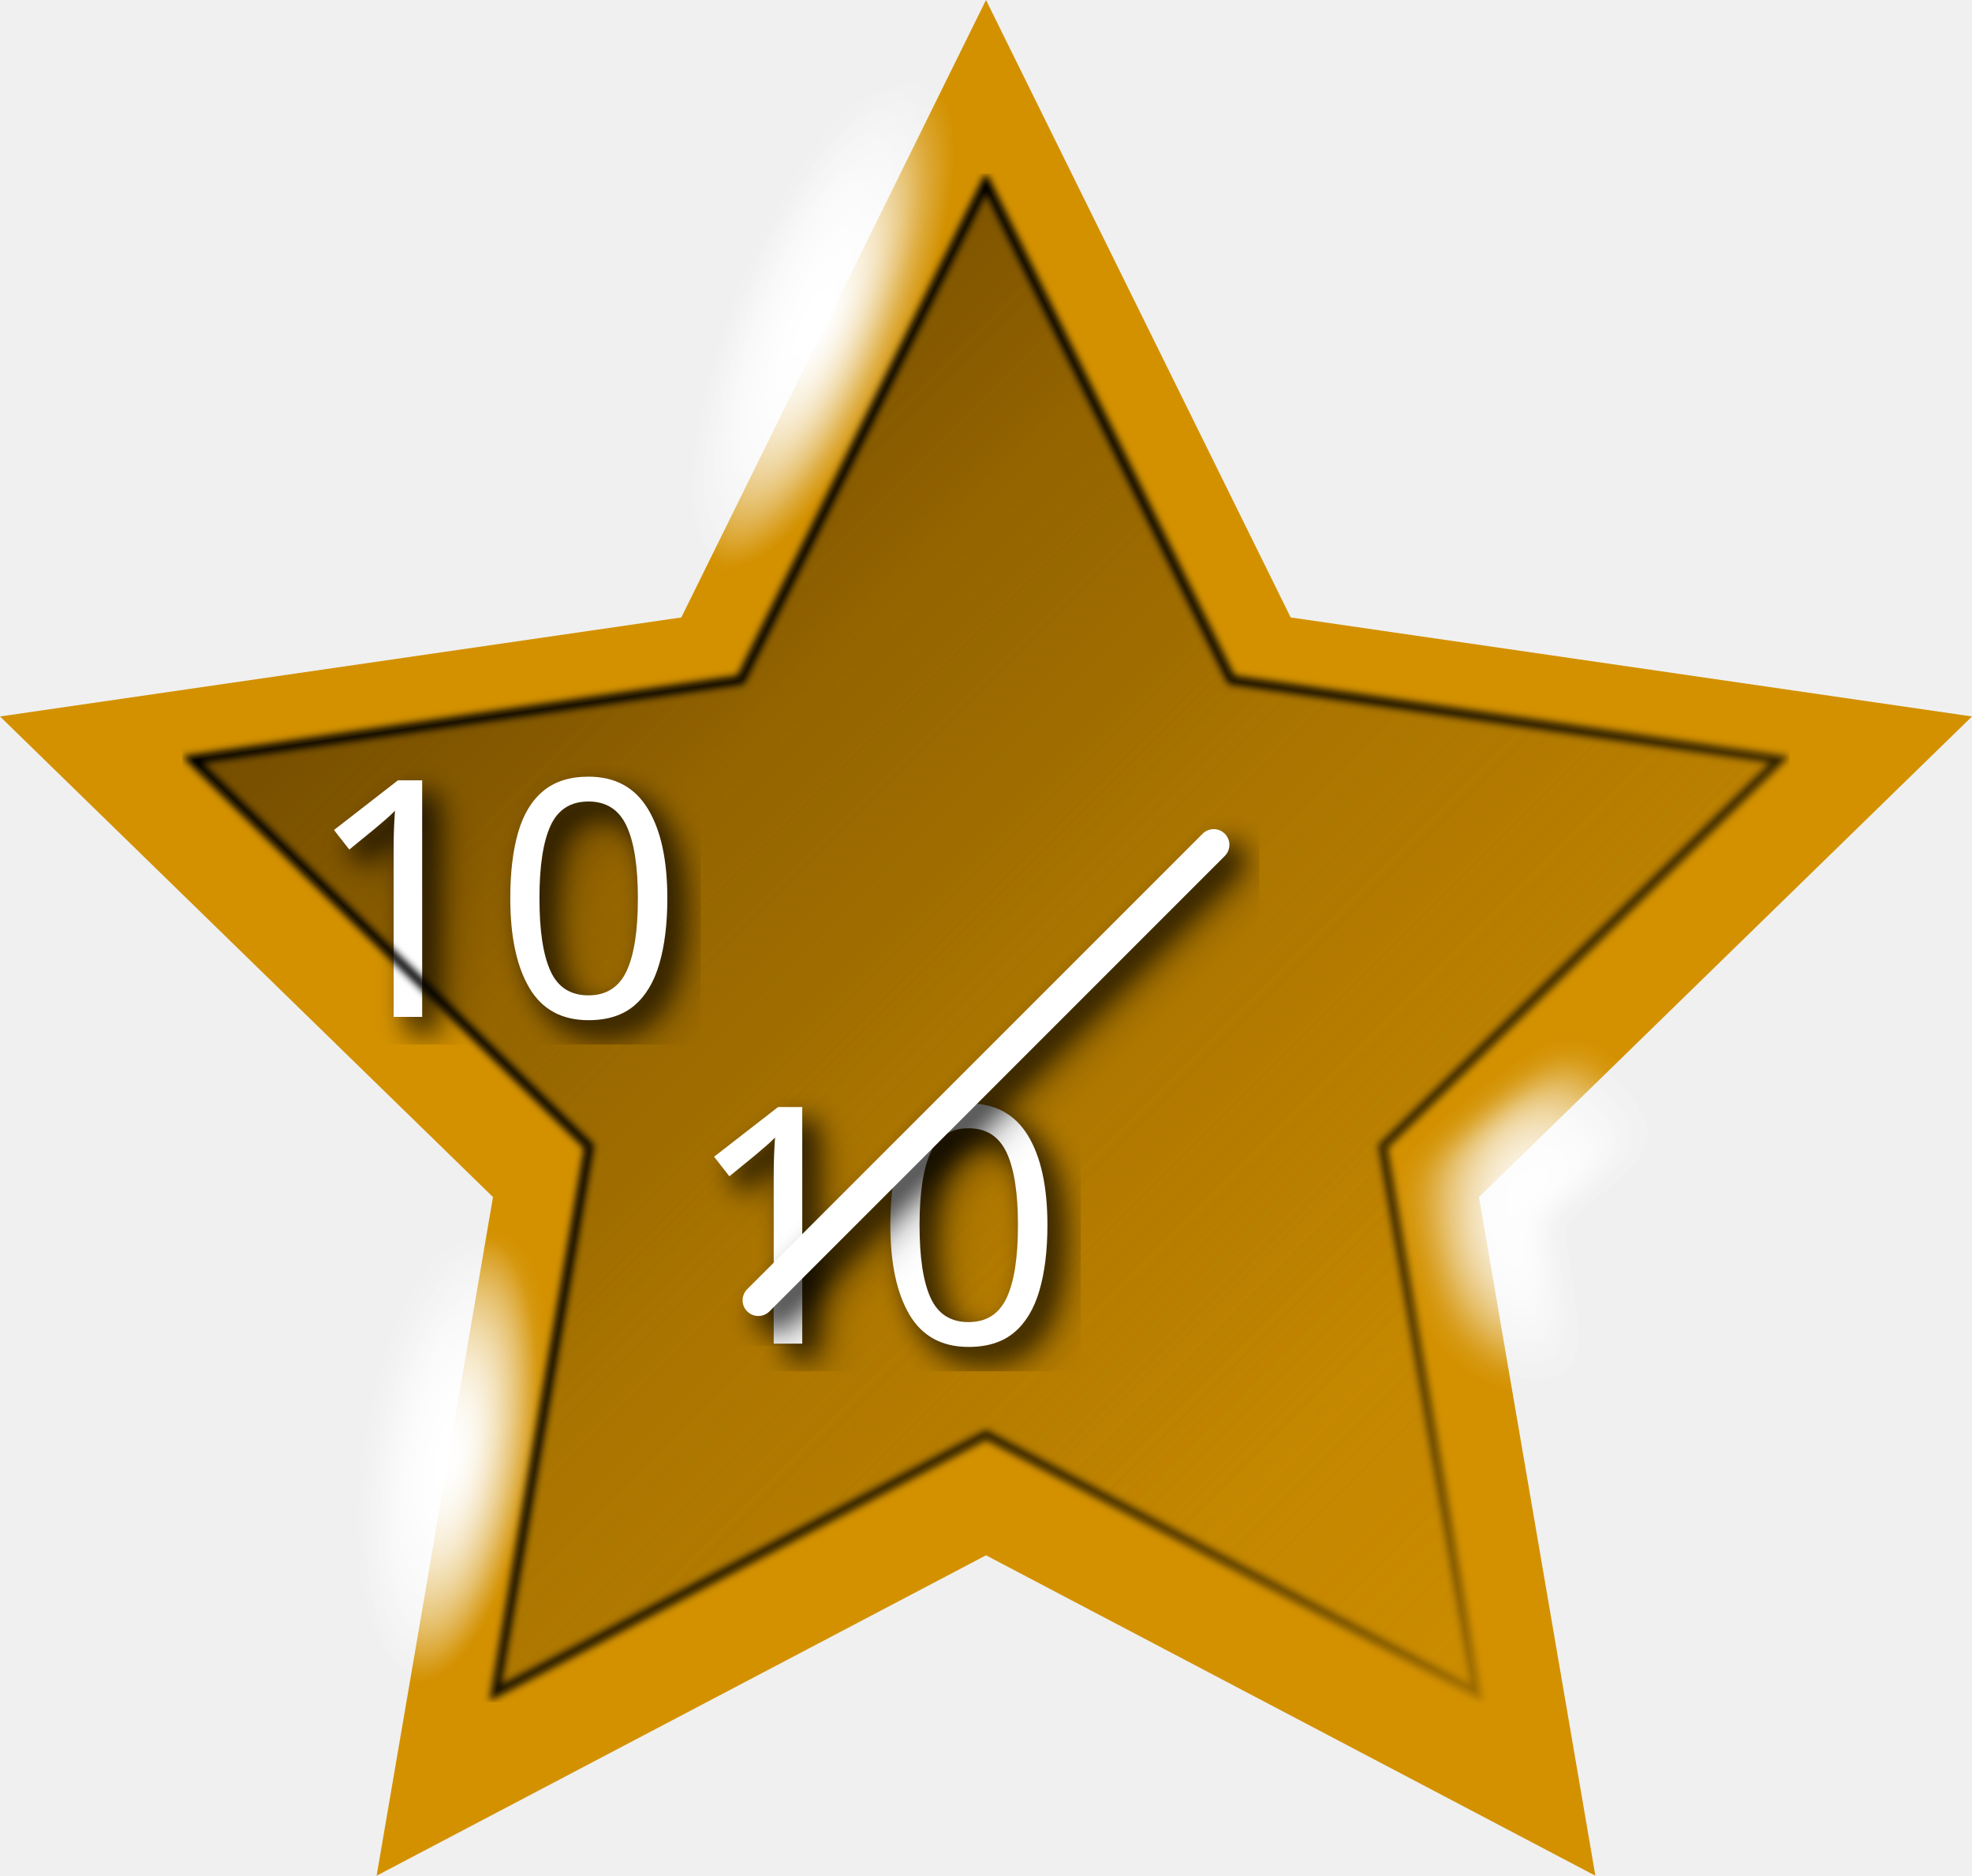
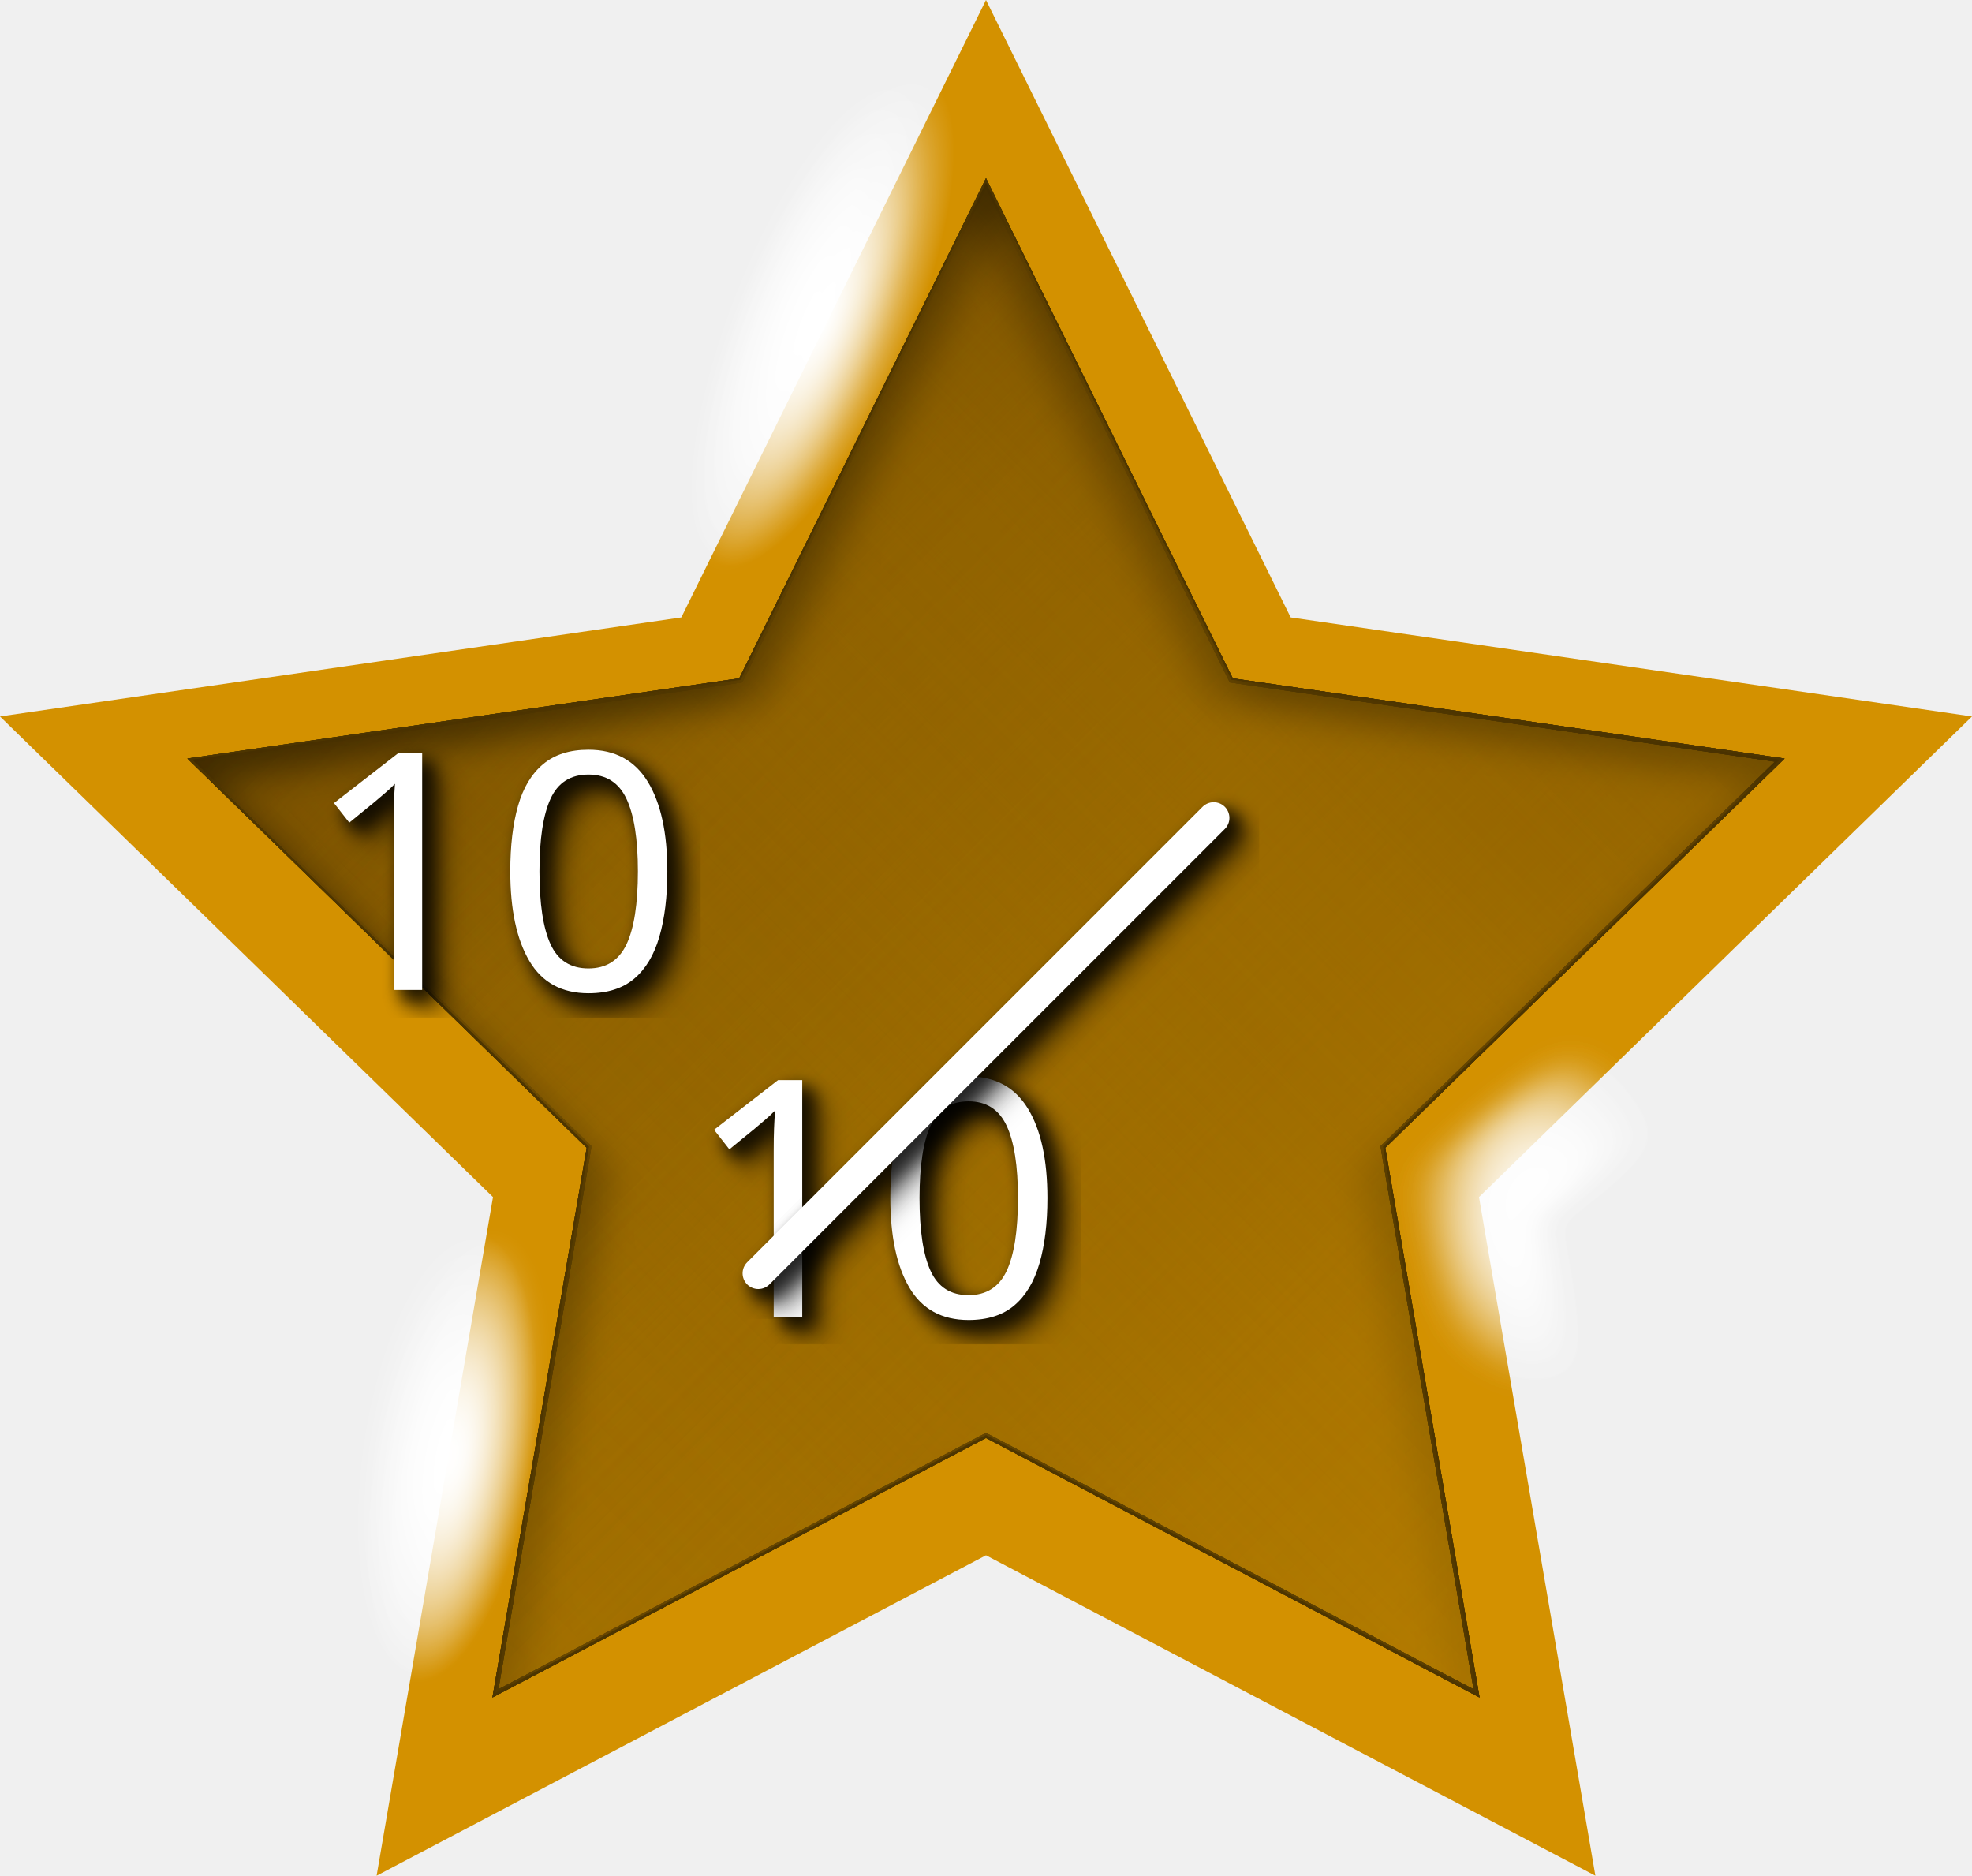
- <svg xmlns="http://www.w3.org/2000/svg" xmlns:xlink="http://www.w3.org/1999/xlink" version="1.1" id="svg2" viewBox="0 0 439.224 417.726" height="117.892mm" width="123.959mm">
+ <svg xmlns="http://www.w3.org/2000/svg" xmlns:xlink="http://www.w3.org/1999/xlink" width="123.959mm" height="117.892mm" viewBox="0 0 439.224 417.726" id="svg2" version="1.1">
  <defs id="defs4">
-     <linearGradient id="linearGradient4349">
-       <stop style="stop-color:#000000;stop-opacity:1;" offset="0" id="stop4351" />
-       <stop style="stop-color:#000000;stop-opacity:0;" offset="1" id="stop4353" />
-     </linearGradient>
    <linearGradient id="linearGradient4462">
      <stop style="stop-color:#ffffff;stop-opacity:1;" offset="0" id="stop4464" />
      <stop style="stop-color:#ffffff;stop-opacity:0;" offset="1" id="stop4466" />
    </linearGradient>
    <linearGradient id="linearGradient4405">
      <stop style="stop-color:#ffffff;stop-opacity:1;" offset="0" id="stop4407" />
      <stop style="stop-color:#ffffff;stop-opacity:0;" offset="1" id="stop4409" />
    </linearGradient>
    <linearGradient id="linearGradient4227">
      <stop style="stop-color:#634000;stop-opacity:1;" offset="0" id="stop4229" />
      <stop style="stop-color:#634000;stop-opacity:0;" offset="1" id="stop4231" />
    </linearGradient>
    <linearGradient id="linearGradient4217">
      <stop style="stop-color:#7d5300;stop-opacity:1;" offset="0" id="stop4219" />
      <stop style="stop-color:#7d5300;stop-opacity:0;" offset="1" id="stop4221" />
    </linearGradient>
    <linearGradient id="linearGradient4207">
      <stop style="stop-color:#966600;stop-opacity:1;" offset="0" id="stop4209" />
      <stop style="stop-color:#966600;stop-opacity:0;" offset="1" id="stop4211" />
    </linearGradient>
    <linearGradient id="linearGradient4197">
      <stop style="stop-color:#b07900;stop-opacity:1;" offset="0" id="stop4199" />
      <stop style="stop-color:#b07900;stop-opacity:0;" offset="1" id="stop4201" />
    </linearGradient>
    <linearGradient xlink:href="#linearGradient4197" id="linearGradient4203" x1="-1208.484" y1="-182.136" x2="-857.769" y2="168.578" gradientUnits="userSpaceOnUse" gradientTransform="translate(-44.28571,397.1429)" />
    <linearGradient xlink:href="#linearGradient4207" id="linearGradient4213" x1="-1208.484" y1="-180.707" x2="-949.912" y2="77.864" gradientUnits="userSpaceOnUse" gradientTransform="translate(-44.28571,397.1429)" />
    <linearGradient xlink:href="#linearGradient4217" id="linearGradient4223" x1="-1208.484" y1="-182.136" x2="-1028.484" y2="-2.136" gradientUnits="userSpaceOnUse" gradientTransform="translate(-44.28571,397.1429)" />
    <linearGradient xlink:href="#linearGradient4227" id="linearGradient4233" x1="-1207.055" y1="-180.707" x2="-1082.769" y2="-56.422" gradientUnits="userSpaceOnUse" gradientTransform="translate(-44.28571,397.1429)" />
    <filter style="color-interpolation-filters:sRGB" id="filter4357">
      <feFlood flood-opacity="0.498" flood-color="rgb(0,0,0)" result="flood" id="feFlood4359" />
      <feComposite in="flood" in2="SourceGraphic" operator="in" result="composite1" id="feComposite4361" />
      <feGaussianBlur in="composite1" stdDeviation="3" result="blur" id="feGaussianBlur4363" />
      <feOffset dx="3" dy="3" result="offset" id="feOffset4365" />
      <feComposite in="SourceGraphic" in2="offset" operator="over" result="fbSourceGraphic" id="feComposite4367" />
      <feColorMatrix result="fbSourceGraphicAlpha" in="fbSourceGraphic" values="0 0 0 -1 0 0 0 0 -1 0 0 0 0 -1 0 0 0 0 1 0" id="feColorMatrix4550" />
      <feFlood id="feFlood4552" flood-opacity="0.498" flood-color="rgb(0,0,0)" result="flood" in="fbSourceGraphic" />
      <feComposite id="feComposite4554" in2="fbSourceGraphic" in="flood" operator="in" result="composite1" />
      <feGaussianBlur id="feGaussianBlur4556" in="composite1" stdDeviation="3" result="blur" />
      <feOffset id="feOffset4558" dx="3" dy="3" result="offset" />
      <feComposite id="feComposite4560" in2="offset" in="fbSourceGraphic" operator="over" result="composite2" />
    </filter>
    <filter style="color-interpolation-filters:sRGB" id="filter4369">
      <feFlood flood-opacity="0.498" flood-color="rgb(0,0,0)" result="flood" id="feFlood4371" />
      <feComposite in="flood" in2="SourceGraphic" operator="in" result="composite1" id="feComposite4373" />
      <feGaussianBlur in="composite1" stdDeviation="3" result="blur" id="feGaussianBlur4375" />
      <feOffset dx="3" dy="3" result="offset" id="feOffset4377" />
      <feComposite in="SourceGraphic" in2="offset" operator="over" result="fbSourceGraphic" id="feComposite4379" />
      <feColorMatrix result="fbSourceGraphicAlpha" in="fbSourceGraphic" values="0 0 0 -1 0 0 0 0 -1 0 0 0 0 -1 0 0 0 0 1 0" id="feColorMatrix4526" />
      <feFlood id="feFlood4528" flood-opacity="0.498" flood-color="rgb(0,0,0)" result="flood" in="fbSourceGraphic" />
      <feComposite id="feComposite4530" in2="fbSourceGraphic" in="flood" operator="in" result="composite1" />
      <feGaussianBlur id="feGaussianBlur4532" in="composite1" stdDeviation="3" result="blur" />
      <feOffset id="feOffset4534" dx="3" dy="3" result="offset" />
      <feComposite id="feComposite4536" in2="offset" in="fbSourceGraphic" operator="over" result="composite2" />
    </filter>
    <filter style="color-interpolation-filters:sRGB" id="filter4381">
      <feFlood flood-opacity="0.498" flood-color="rgb(0,0,0)" result="flood" id="feFlood4383" />
      <feComposite in="flood" in2="SourceGraphic" operator="in" result="composite1" id="feComposite4385" />
      <feGaussianBlur in="composite1" stdDeviation="3" result="blur" id="feGaussianBlur4387" />
      <feOffset dx="3" dy="3" result="offset" id="feOffset4389" />
      <feComposite in="SourceGraphic" in2="offset" operator="over" result="fbSourceGraphic" id="feComposite4391" />
      <feColorMatrix result="fbSourceGraphicAlpha" in="fbSourceGraphic" values="0 0 0 -1 0 0 0 0 -1 0 0 0 0 -1 0 0 0 0 1 0" id="feColorMatrix4538" />
      <feFlood id="feFlood4540" flood-opacity="0.498" flood-color="rgb(0,0,0)" result="flood" in="fbSourceGraphic" />
      <feComposite id="feComposite4542" in2="fbSourceGraphic" in="flood" operator="in" result="composite1" />
      <feGaussianBlur id="feGaussianBlur4544" in="composite1" stdDeviation="3" result="blur" />
      <feOffset id="feOffset4546" dx="3" dy="3" result="offset" />
      <feComposite id="feComposite4548" in2="offset" in="fbSourceGraphic" operator="over" result="composite2" />
    </filter>
-     <radialGradient xlink:href="#linearGradient4405" id="radialGradient4411" cx="-759.286" cy="-99.523" fx="-759.286" fy="-99.523" r="19.286" gradientTransform="matrix(0.8873519,0.4931924,-1.230726,2.787835,153.631,476.0006)" gradientUnits="userSpaceOnUse" />
-     <radialGradient xlink:href="#linearGradient4405" id="radialGradient4435" gradientUnits="userSpaceOnUse" gradientTransform="matrix(0.989254,0.1031579,-0.3584613,2.588287,233.8857,412.8507)" cx="-759.286" cy="-99.523" fx="-759.286" fy="-99.523" r="19.286" />
+     <radialGradient xlink:href="#linearGradient4405" id="radialGradient4411" cx="-759.286" cy="-99.523" fx="-759.286" fy="-99.523" r="19.286" gradientTransform="matrix(0.8873519,0.4931924,-1.230726,2.787835,-789.8824,787.9848)" gradientUnits="userSpaceOnUse" />
+     <radialGradient xlink:href="#linearGradient4405" id="radialGradient4435" gradientUnits="userSpaceOnUse" gradientTransform="matrix(0.989254,0.1031579,-0.3584613,2.588287,-709.6278,724.8349)" cx="-759.286" cy="-99.523" fx="-759.286" fy="-99.523" r="19.286" />
    <radialGradient xlink:href="#linearGradient4462" id="radialGradient4468" cx="-305" cy="-276.041" fx="-305" fy="-276.041" r="28.214" gradientTransform="matrix(1,0,0,1.705696,0,194.801)" gradientUnits="userSpaceOnUse" />
    <filter style="color-interpolation-filters:sRGB" id="filter4522" x="-0.163" width="1.325" y="-0.095" height="1.191">
      <feGaussianBlur stdDeviation="3.825" id="feGaussianBlur4524" />
    </filter>
-     <radialGradient xlink:href="#linearGradient4405" id="radialGradient4304" gradientUnits="userSpaceOnUse" gradientTransform="matrix(0.8756425,0.163537,-0.4971917,2.560239,135.713,455.9042)" cx="-759.286" cy="-99.523" fx="-759.286" fy="-99.523" r="19.286" />
-     <radialGradient xlink:href="#linearGradient4405" id="radialGradient4306" gradientUnits="userSpaceOnUse" gradientTransform="matrix(0.740252,0.5185576,-1.144274,2.750663,47.26853,492.0657)" cx="-759.286" cy="-99.523" fx="-759.286" fy="-99.523" r="19.286" />
+     <radialGradient xlink:href="#linearGradient4405" id="radialGradient4304" gradientUnits="userSpaceOnUse" gradientTransform="matrix(0.8756425,0.163537,-0.4971917,2.560239,-807.8005,767.8884)" cx="-759.286" cy="-99.523" fx="-759.286" fy="-99.523" r="19.286" />
+     <radialGradient xlink:href="#linearGradient4405" id="radialGradient4306" gradientUnits="userSpaceOnUse" gradientTransform="matrix(0.740252,0.5185576,-1.144274,2.750663,-896.245,804.0499)" cx="-759.286" cy="-99.523" fx="-759.286" fy="-99.523" r="19.286" />
    <radialGradient xlink:href="#linearGradient4462" id="radialGradient4308" gradientUnits="userSpaceOnUse" gradientTransform="matrix(1,0,0,1.705696,0,194.801)" cx="-305" cy="-276.041" fx="-305" fy="-276.041" r="28.214" />
-     <linearGradient xlink:href="#linearGradient4197" id="linearGradient4310" gradientUnits="userSpaceOnUse" gradientTransform="translate(-44.28571,397.1429)" x1="-1208.484" y1="-182.136" x2="-857.769" y2="168.578" />
-     <linearGradient xlink:href="#linearGradient4207" id="linearGradient4312" gradientUnits="userSpaceOnUse" gradientTransform="translate(-44.28571,397.1429)" x1="-1208.484" y1="-180.707" x2="-949.912" y2="77.864" />
-     <linearGradient xlink:href="#linearGradient4217" id="linearGradient4314" gradientUnits="userSpaceOnUse" gradientTransform="translate(-44.28571,397.1429)" x1="-1208.484" y1="-182.136" x2="-1028.484" y2="-2.136" />
-     <linearGradient xlink:href="#linearGradient4227" id="linearGradient4316" gradientUnits="userSpaceOnUse" gradientTransform="translate(-44.28571,397.1429)" x1="-1207.055" y1="-180.707" x2="-1082.769" y2="-56.422" />
    <filter style="color-interpolation-filters:sRGB" id="filter4619" x="-0.092" width="1.183" y="-0.045" height="1.089">
      <feGaussianBlur stdDeviation="2.007" id="feGaussianBlur4621" />
    </filter>
    <filter style="color-interpolation-filters:sRGB" id="filter4647" x="-0.106" width="1.213" y="-0.042" height="1.084">
      <feGaussianBlur stdDeviation="1.722" id="feGaussianBlur4649" />
    </filter>
-     <linearGradient xlink:href="#linearGradient4349" id="linearGradient4355" x1="-1252.699" y1="214.83" x2="-920.205" y2="547.324" gradientUnits="userSpaceOnUse" />
-     <linearGradient xlink:href="#linearGradient4349" id="linearGradient4357" gradientUnits="userSpaceOnUse" x1="-1252.699" y1="214.83" x2="-920.205" y2="547.324" />
-     <linearGradient xlink:href="#linearGradient4349" id="linearGradient4359" gradientUnits="userSpaceOnUse" x1="-1252.699" y1="214.83" x2="-920.205" y2="547.324" />
-     <linearGradient xlink:href="#linearGradient4349" id="linearGradient4361" gradientUnits="userSpaceOnUse" x1="-1252.699" y1="214.83" x2="-920.205" y2="547.324" />
-     <linearGradient xlink:href="#linearGradient4349" id="linearGradient4363" gradientUnits="userSpaceOnUse" x1="-1252.699" y1="214.83" x2="-920.205" y2="547.324" />
-     <filter style="color-interpolation-filters:sRGB" id="filter4497" x="-0.006" width="1.012" y="-0.006" height="1.012">
-       <feGaussianBlur stdDeviation="0.862" id="feGaussianBlur4499" />
-     </filter>
+     <filter style="color-interpolation-filters:sRGB" id="filter6151">
+       <feFlood flood-opacity="0.498" flood-color="rgb(0,0,0)" result="flood" id="feFlood6153" />
+       <feComposite in="flood" in2="SourceGraphic" operator="in" result="composite1" id="feComposite6155" />
+       <feGaussianBlur in="composite1" stdDeviation="3" result="blur" id="feGaussianBlur6157" />
+       <feOffset dx="3" dy="3" result="offset" id="feOffset6159" />
+       <feComposite in="SourceGraphic" in2="offset" operator="over" result="fbSourceGraphic" id="feComposite6161" />
+       <feColorMatrix result="fbSourceGraphicAlpha" in="fbSourceGraphic" values="0 0 0 -1 0 0 0 0 -1 0 0 0 0 -1 0 0 0 0 1 0" id="feColorMatrix6163" />
+       <feFlood id="feFlood6165" flood-opacity="0.498" flood-color="rgb(0,0,0)" result="flood" in="fbSourceGraphic" />
+       <feComposite id="feComposite6167" in2="fbSourceGraphic" in="flood" operator="in" result="composite1" />
+       <feGaussianBlur id="feGaussianBlur6169" in="composite1" stdDeviation="3" result="blur" />
+       <feOffset id="feOffset6171" dx="3" dy="3" result="offset" />
+       <feComposite id="feComposite6173" in2="offset" in="fbSourceGraphic" operator="over" result="fbSourceGraphic" />
+       <feColorMatrix result="fbSourceGraphicAlpha" in="fbSourceGraphic" values="0 0 0 -1 0 0 0 0 -1 0 0 0 0 -1 0 0 0 0 1 0" id="feColorMatrix6175" />
+       <feFlood id="feFlood6177" flood-opacity="0.498" flood-color="rgb(0,0,0)" result="flood" in="fbSourceGraphic" />
+       <feComposite id="feComposite6179" in2="fbSourceGraphic" in="flood" operator="in" result="composite1" />
+       <feGaussianBlur id="feGaussianBlur6181" in="composite1" stdDeviation="3" result="blur" />
+       <feOffset id="feOffset6183" dx="3" dy="3" result="offset" />
+       <feComposite id="feComposite6185" in2="offset" in="fbSourceGraphic" operator="over" result="composite2" />
+     </filter>
+     <filter style="color-interpolation-filters:sRGB" id="filter6187">
+       <feFlood flood-opacity="0.498" flood-color="rgb(0,0,0)" result="flood" id="feFlood6189" />
+       <feComposite in="flood" in2="SourceGraphic" operator="in" result="composite1" id="feComposite6191" />
+       <feGaussianBlur in="composite1" stdDeviation="2" result="blur" id="feGaussianBlur6193" />
+       <feOffset dx="2" dy="2" result="offset" id="feOffset6195" />
+       <feComposite in="SourceGraphic" in2="offset" operator="over" result="fbSourceGraphic" id="feComposite6197" />
+       <feColorMatrix result="fbSourceGraphicAlpha" in="fbSourceGraphic" values="0 0 0 -1 0 0 0 0 -1 0 0 0 0 -1 0 0 0 0 1 0" id="feColorMatrix6199" />
+       <feFlood id="feFlood6201" flood-opacity="0.498" flood-color="rgb(0,0,0)" result="flood" in="fbSourceGraphic" />
+       <feComposite id="feComposite6203" in2="fbSourceGraphic" in="flood" operator="in" result="composite1" />
+       <feGaussianBlur id="feGaussianBlur6205" in="composite1" stdDeviation="2" result="blur" />
+       <feOffset id="feOffset6207" dx="2" dy="2" result="offset" />
+       <feComposite id="feComposite6209" in2="offset" in="fbSourceGraphic" operator="over" result="fbSourceGraphic" />
+       <feColorMatrix result="fbSourceGraphicAlpha" in="fbSourceGraphic" values="0 0 0 -1 0 0 0 0 -1 0 0 0 0 -1 0 0 0 0 1 0" id="feColorMatrix6211" />
+       <feFlood id="feFlood6213" flood-opacity="0.498" flood-color="rgb(0,0,0)" result="flood" in="fbSourceGraphic" />
+       <feComposite id="feComposite6215" in2="fbSourceGraphic" in="flood" operator="in" result="composite1" />
+       <feGaussianBlur id="feGaussianBlur6217" in="composite1" stdDeviation="2" result="blur" />
+       <feOffset id="feOffset6219" dx="2" dy="2" result="offset" />
+       <feComposite id="feComposite6221" in2="offset" in="fbSourceGraphic" operator="over" result="composite2" />
+     </filter>
+     <filter style="color-interpolation-filters:sRGB" id="filter6223">
+       <feFlood flood-opacity="0.498" flood-color="rgb(0,0,0)" result="flood" id="feFlood6225" />
+       <feComposite in="flood" in2="SourceGraphic" operator="in" result="composite1" id="feComposite6227" />
+       <feGaussianBlur in="composite1" stdDeviation="2" result="blur" id="feGaussianBlur6229" />
+       <feOffset dx="2" dy="2" result="offset" id="feOffset6231" />
+       <feComposite in="SourceGraphic" in2="offset" operator="over" result="fbSourceGraphic" id="feComposite6233" />
+       <feColorMatrix result="fbSourceGraphicAlpha" in="fbSourceGraphic" values="0 0 0 -1 0 0 0 0 -1 0 0 0 0 -1 0 0 0 0 1 0" id="feColorMatrix6235" />
+       <feFlood id="feFlood6237" flood-opacity="0.498" flood-color="rgb(0,0,0)" result="flood" in="fbSourceGraphic" />
+       <feComposite id="feComposite6239" in2="fbSourceGraphic" in="flood" operator="in" result="composite1" />
+       <feGaussianBlur id="feGaussianBlur6241" in="composite1" stdDeviation="2" result="blur" />
+       <feOffset id="feOffset6243" dx="2" dy="2" result="offset" />
+       <feComposite id="feComposite6245" in2="offset" in="fbSourceGraphic" operator="over" result="fbSourceGraphic" />
+       <feColorMatrix result="fbSourceGraphicAlpha" in="fbSourceGraphic" values="0 0 0 -1 0 0 0 0 -1 0 0 0 0 -1 0 0 0 0 1 0" id="feColorMatrix6247" />
+       <feFlood id="feFlood6249" flood-opacity="0.498" flood-color="rgb(0,0,0)" result="flood" in="fbSourceGraphic" />
+       <feComposite id="feComposite6251" in2="fbSourceGraphic" in="flood" operator="in" result="composite1" />
+       <feGaussianBlur id="feGaussianBlur6253" in="composite1" stdDeviation="2" result="blur" />
+       <feOffset id="feOffset6255" dx="2" dy="2" result="offset" />
+       <feComposite id="feComposite6257" in2="offset" in="fbSourceGraphic" operator="over" result="composite2" />
+     </filter>
+     <filter style="color-interpolation-filters:sRGB" id="filter6259">
+       <feFlood flood-opacity="0.498" flood-color="rgb(0,0,0)" result="flood" id="feFlood6261" />
+       <feComposite in="flood" in2="SourceGraphic" operator="in" result="composite1" id="feComposite6263" />
+       <feGaussianBlur in="composite1" stdDeviation="2" result="blur" id="feGaussianBlur6265" />
+       <feOffset dx="2" dy="2" result="offset" id="feOffset6267" />
+       <feComposite in="SourceGraphic" in2="offset" operator="over" result="fbSourceGraphic" id="feComposite6269" />
+       <feColorMatrix result="fbSourceGraphicAlpha" in="fbSourceGraphic" values="0 0 0 -1 0 0 0 0 -1 0 0 0 0 -1 0 0 0 0 1 0" id="feColorMatrix6271" />
+       <feFlood id="feFlood6273" flood-opacity="0.498" flood-color="rgb(0,0,0)" result="flood" in="fbSourceGraphic" />
+       <feComposite id="feComposite6275" in2="fbSourceGraphic" in="flood" operator="in" result="composite1" />
+       <feGaussianBlur id="feGaussianBlur6277" in="composite1" stdDeviation="2" result="blur" />
+       <feOffset id="feOffset6279" dx="2" dy="2" result="offset" />
+       <feComposite id="feComposite6281" in2="offset" in="fbSourceGraphic" operator="over" result="fbSourceGraphic" />
+       <feColorMatrix result="fbSourceGraphicAlpha" in="fbSourceGraphic" values="0 0 0 -1 0 0 0 0 -1 0 0 0 0 -1 0 0 0 0 1 0" id="feColorMatrix6283" />
+       <feFlood id="feFlood6285" flood-opacity="0.498" flood-color="rgb(0,0,0)" result="flood" in="fbSourceGraphic" />
+       <feComposite id="feComposite6287" in2="fbSourceGraphic" in="flood" operator="in" result="composite1" />
+       <feGaussianBlur id="feGaussianBlur6289" in="composite1" stdDeviation="2" result="blur" />
+       <feOffset id="feOffset6291" dx="2" dy="2" result="offset" />
+       <feComposite id="feComposite6293" in2="offset" in="fbSourceGraphic" operator="over" result="composite2" />
+     </filter>
+     <filter style="color-interpolation-filters:sRGB" id="filter6343">
+       <feFlood flood-opacity="0.498" flood-color="rgb(0,0,0)" result="flood" id="feFlood6345" />
+       <feComposite in="flood" in2="SourceGraphic" operator="out" result="composite1" id="feComposite6347" />
+       <feGaussianBlur in="composite1" stdDeviation="4" result="blur" id="feGaussianBlur6349" />
+       <feOffset dx="5" dy="5" result="offset" id="feOffset6351" />
+       <feComposite in="offset" in2="SourceGraphic" operator="atop" result="composite2" id="feComposite6353" />
+     </filter>
+     <linearGradient xlink:href="#linearGradient4197" id="linearGradient6447" gradientUnits="userSpaceOnUse" gradientTransform="translate(-44.28571,397.1429)" x1="-1208.484" y1="-182.136" x2="-857.769" y2="168.578" />
+     <linearGradient xlink:href="#linearGradient4207" id="linearGradient6449" gradientUnits="userSpaceOnUse" gradientTransform="translate(-44.28571,397.1429)" x1="-1208.484" y1="-180.707" x2="-949.912" y2="77.864" />
+     <linearGradient xlink:href="#linearGradient4217" id="linearGradient6451" gradientUnits="userSpaceOnUse" gradientTransform="translate(-44.28571,397.1429)" x1="-1208.484" y1="-182.136" x2="-1028.484" y2="-2.136" />
+     <linearGradient xlink:href="#linearGradient4227" id="linearGradient6453" gradientUnits="userSpaceOnUse" gradientTransform="translate(-44.28571,397.1429)" x1="-1207.055" y1="-180.707" x2="-1082.769" y2="-56.422" />
  </defs>
-   <g id="layer1" transform="translate(1359.258,-97.83458)">
+   <g id="layer1" transform="translate(1456.561,41.24395)">
    <text xml:space="preserve" style="font-style:normal;font-variant:normal;font-weight:normal;font-stretch:normal;font-size:73.8px;line-height:125%;font-family:sans-serif;-inkscape-font-specification:'sans-serif, Normal';text-align:start;letter-spacing:0px;word-spacing:0px;writing-mode:lr-tb;text-anchor:start;fill:#000000;fill-opacity:1;stroke:none;stroke-width:1px;stroke-linecap:butt;stroke-linejoin:miter;stroke-opacity:1" x="-114.286" y="252.362" id="text4144">
      <tspan id="tspan4150" x="-114.286" y="252.362" />
      <tspan id="tspan4152" x="-114.286" y="344.612" />
    </text>
-   </g>
-   <g id="layer2" transform="translate(833.6317,208.8381)">
-     <g id="g4402" transform="translate(-252.6694,38.64659)">
-       <path style="opacity:1;fill:#d39100;fill-opacity:1;stroke:none;stroke-width:8;stroke-linecap:round;stroke-miterlimit:4;stroke-dasharray:none;stroke-opacity:1" d="m -361.35,-247.485 67.864,137.507 151.748,22.05 -109.806,107.034 25.922,151.135 -135.728,-71.356 -135.728,71.356 25.922,-151.135 -109.806,-107.034 151.748,-22.05 z" id="path4182" />
-       <g transform="translate(714.4179,-422.3623)" id="g4271">
+     <g transform="translate(-676.4875,306.6726)" id="g6496">
+       <g transform="translate(744.402,-412.4161)" id="g6474">
+         <path id="path4182" d="m -1304.864,64.5 67.864,137.507 151.748,22.05 -109.806,107.034 25.922,151.135 -135.728,-71.356 -135.728,71.356 25.922,-151.135 -109.806,-107.034 151.748,-22.05 z" style="opacity:1;fill:#d39100;fill-opacity:1;stroke:none;stroke-width:8;stroke-linecap:round;stroke-miterlimit:4;stroke-dasharray:none;stroke-opacity:1" />
+         <path id="path4395" d="m -1324.037,145.569 a 19.487,58.802 23.17 0 1 -40.849,44.254 19.487,58.802 23.17 0 1 6.622,-63.277 19.487,58.802 23.17 0 1 40.849,-44.254 19.487,58.802 23.17 0 1 -6.622,63.277 z" style="opacity:1;fill:url(#radialGradient4411);fill-opacity:1;stroke:none;stroke-width:0.2;stroke-linecap:round;stroke-linejoin:miter;stroke-miterlimit:4;stroke-dasharray:none;stroke-opacity:1" />
+         <path id="ellipse4433" d="m -1406.001,390.904 a 19.169,50.398 8.212 0 1 -25.992,47.927 19.169,50.398 8.212 0 1 -12.165,-51.906 19.169,50.398 8.212 0 1 25.992,-47.927 19.169,50.398 8.212 0 1 12.165,51.906 z" style="opacity:1;fill:url(#radialGradient4435);fill-opacity:1;stroke:none;stroke-width:0.2;stroke-linecap:round;stroke-linejoin:miter;stroke-miterlimit:4;stroke-dasharray:none;stroke-opacity:1" />
+         <path style="fill:url(#radialGradient4468);fill-opacity:1;fill-rule:evenodd;stroke:none;stroke-width:1px;stroke-linecap:butt;stroke-linejoin:miter;stroke-opacity:1;filter:url(#filter4522)" d="m -321.786,-227.916 -11.429,-57.857 38.214,-38.393 18.214,23.214 -29.821,25.714 8.571,45.357 z" id="path4452" transform="matrix(0.9754424,0,0,0.7853405,-884.18,551.3868)" />
+         <path transform="matrix(0.9754424,0,0,0.7853405,-884.18,551.3868)" id="path4260" d="m -321.786,-227.916 -11.429,-57.857 38.214,-38.393 18.214,23.214 -29.821,25.714 8.571,45.357 z" style="fill:url(#radialGradient4308);fill-opacity:1;fill-rule:evenodd;stroke:none;stroke-width:1px;stroke-linecap:butt;stroke-linejoin:miter;stroke-opacity:1;filter:url(#filter4522)" />
+         <path id="ellipse4262" d="m -1406.294,392.068 a 17.179,50.299 11.044 0 1 -26.476,46.222 17.179,50.299 11.044 0 1 -7.299,-52.53 17.179,50.299 11.044 0 1 26.476,-46.222 17.179,50.299 11.044 0 1 7.299,52.53 z" style="opacity:1;fill:url(#radialGradient4304);fill-opacity:1;stroke:none;stroke-width:0.2;stroke-linecap:round;stroke-linejoin:miter;stroke-miterlimit:4;stroke-dasharray:none;stroke-opacity:1;filter:url(#filter4647)" />
+         <path id="ellipse4264" d="m -1330.15,146.563 a 16.983,57.59 21.379 0 1 -36.344,43.048 16.983,57.59 21.379 0 1 7.792,-63.049 16.983,57.59 21.379 0 1 36.344,-43.048 16.983,57.59 21.379 0 1 -7.792,63.049 z" style="opacity:1;fill:url(#radialGradient4306);fill-opacity:1;stroke:none;stroke-width:0.2;stroke-linecap:round;stroke-linejoin:miter;stroke-miterlimit:4;stroke-dasharray:none;stroke-opacity:1;filter:url(#filter4619)" />
+       </g>
+       <g style="fill:none;stroke:#4d3500;stroke-width:1;stroke-miterlimit:4;stroke-dasharray:none;stroke-opacity:1" transform="translate(515.3065,-522.6864)" id="g4282">
+         <path id="path4284" d="m -1075.768,215.592 54.635,110.702 122.167,17.752 -88.401,86.17 20.869,121.674 -109.27,-57.447 -109.27,57.447 20.869,-121.674 -88.401,-86.17 122.167,-17.752 z" style="opacity:1;fill:none;fill-opacity:1;stroke:#4d3500;stroke-width:1;stroke-linecap:round;stroke-miterlimit:4;stroke-dasharray:none;stroke-opacity:1" />
+         <path id="path4286" d="m -1075.768,215.592 54.635,110.702 122.167,17.752 -88.401,86.17 20.869,121.674 -109.27,-57.447 -109.27,57.447 20.869,-121.674 -88.401,-86.17 122.167,-17.752 z" style="opacity:1;fill:none;fill-opacity:1;stroke:#4d3500;stroke-width:1;stroke-linecap:round;stroke-miterlimit:4;stroke-dasharray:none;stroke-opacity:1" />
+         <path id="path4288" d="m -1075.768,215.592 54.635,110.702 122.167,17.752 -88.401,86.17 20.869,121.674 -109.27,-57.447 -109.27,57.447 20.869,-121.674 -88.401,-86.17 122.167,-17.752 z" style="opacity:1;fill:none;fill-opacity:1;stroke:#4d3500;stroke-width:1;stroke-linecap:round;stroke-miterlimit:4;stroke-dasharray:none;stroke-opacity:1" />
+         <path id="path4290" d="m -1075.768,215.592 54.635,110.702 122.167,17.752 -88.401,86.17 20.869,121.674 -109.27,-57.447 -109.27,57.447 20.869,-121.674 -88.401,-86.17 122.167,-17.752 z" style="opacity:1;fill:none;fill-opacity:1;stroke:#4d3500;stroke-width:1;stroke-linecap:round;stroke-miterlimit:4;stroke-dasharray:none;stroke-opacity:1" />
+       </g>
+       <g style="filter:url(#filter6343)" transform="translate(515.3064,-522.7942)" id="g4271">
        <path style="opacity:1;fill:url(#linearGradient4203);fill-opacity:1;stroke:none;stroke-width:8;stroke-linecap:round;stroke-miterlimit:4;stroke-dasharray:none;stroke-opacity:1" d="m -1075.768,215.592 54.635,110.702 122.167,17.752 -88.401,86.17 20.869,121.674 -109.27,-57.447 -109.27,57.447 20.869,-121.674 -88.401,-86.17 122.167,-17.752 z" id="path4148" />
        <path style="opacity:1;fill:url(#linearGradient4213);fill-opacity:1;stroke:none;stroke-width:8;stroke-linecap:round;stroke-miterlimit:4;stroke-dasharray:none;stroke-opacity:1" d="m -1075.768,215.592 54.635,110.702 122.167,17.752 -88.401,86.17 20.869,121.674 -109.27,-57.447 -109.27,57.447 20.869,-121.674 -88.401,-86.17 122.167,-17.752 z" id="path4205" />
        <path style="opacity:1;fill:url(#linearGradient4223);fill-opacity:1;stroke:none;stroke-width:8;stroke-linecap:round;stroke-miterlimit:4;stroke-dasharray:none;stroke-opacity:1" d="m -1075.768,215.592 54.635,110.702 122.167,17.752 -88.401,86.17 20.869,121.674 -109.27,-57.447 -109.27,57.447 20.869,-121.674 -88.401,-86.17 122.167,-17.752 z" id="path4215" />
        <path style="opacity:1;fill:url(#linearGradient4233);fill-opacity:1;stroke:none;stroke-width:8;stroke-linecap:round;stroke-miterlimit:4;stroke-dasharray:none;stroke-opacity:1" d="m -1075.768,215.592 54.635,110.702 122.167,17.752 -88.401,86.17 20.869,121.674 -109.27,-57.447 -109.27,57.447 20.869,-121.674 -88.401,-86.17 122.167,-17.752 z" id="path4225" />
      </g>
-       <g id="g4250" transform="translate(714.4179,-422.3623)">
-         <path style="opacity:1;fill:url(#linearGradient4310);fill-opacity:1;stroke:none;stroke-width:8;stroke-linecap:round;stroke-miterlimit:4;stroke-dasharray:none;stroke-opacity:1" d="m -1075.768,215.592 54.635,110.702 122.167,17.752 -88.401,86.17 20.869,121.674 -109.27,-57.447 -109.27,57.447 20.869,-121.674 -88.401,-86.17 122.167,-17.752 z" id="path4252" />
-         <path style="opacity:1;fill:url(#linearGradient4312);fill-opacity:1;stroke:none;stroke-width:8;stroke-linecap:round;stroke-miterlimit:4;stroke-dasharray:none;stroke-opacity:1" d="m -1075.768,215.592 54.635,110.702 122.167,17.752 -88.401,86.17 20.869,121.674 -109.27,-57.447 -109.27,57.447 20.869,-121.674 -88.401,-86.17 122.167,-17.752 z" id="path4254" />
-         <path style="opacity:1;fill:url(#linearGradient4314);fill-opacity:1;stroke:none;stroke-width:8;stroke-linecap:round;stroke-miterlimit:4;stroke-dasharray:none;stroke-opacity:1" d="m -1075.768,215.592 54.635,110.702 122.167,17.752 -88.401,86.17 20.869,121.674 -109.27,-57.447 -109.27,57.447 20.869,-121.674 -88.401,-86.17 122.167,-17.752 z" id="path4256" />
-         <path style="opacity:1;fill:url(#linearGradient4316);fill-opacity:1;stroke:none;stroke-width:8;stroke-linecap:round;stroke-miterlimit:4;stroke-dasharray:none;stroke-opacity:1" d="m -1075.768,215.592 54.635,110.702 122.167,17.752 -88.401,86.17 20.869,121.674 -109.27,-57.447 -109.27,57.447 20.869,-121.674 -88.401,-86.17 122.167,-17.752 z" id="path4258" />
-       </g>
-       <path style="opacity:1;fill:url(#radialGradient4411);fill-opacity:1;stroke:none;stroke-width:0.2;stroke-linecap:round;stroke-linejoin:miter;stroke-miterlimit:4;stroke-dasharray:none;stroke-opacity:1" d="m -380.524,-166.415 a 19.487,58.802 23.17 0 1 -40.849,44.254 19.487,58.802 23.17 0 1 6.622,-63.277 19.487,58.802 23.17 0 1 40.849,-44.254 19.487,58.802 23.17 0 1 -6.622,63.277 z" id="path4395" />
-       <path style="opacity:1;fill:url(#radialGradient4435);fill-opacity:1;stroke:none;stroke-width:0.2;stroke-linecap:round;stroke-linejoin:miter;stroke-miterlimit:4;stroke-dasharray:none;stroke-opacity:1" d="m -462.487,78.92 a 19.169,50.398 8.212 0 1 -25.992,47.927 19.169,50.398 8.212 0 1 -12.165,-51.906 19.169,50.398 8.212 0 1 25.992,-47.927 19.169,50.398 8.212 0 1 12.165,51.906 z" id="ellipse4433" />
-       <path transform="matrix(0.9754424,0,0,0.7853405,59.33347,239.4026)" id="path4452" d="m -321.786,-227.916 -11.429,-57.857 38.214,-38.393 18.214,23.214 -29.821,25.714 8.571,45.357 z" style="fill:url(#radialGradient4468);fill-opacity:1;fill-rule:evenodd;stroke:none;stroke-width:1px;stroke-linecap:butt;stroke-linejoin:miter;stroke-opacity:1;filter:url(#filter4522)" />
-       <path style="fill:url(#radialGradient4308);fill-opacity:1;fill-rule:evenodd;stroke:none;stroke-width:1px;stroke-linecap:butt;stroke-linejoin:miter;stroke-opacity:1;filter:url(#filter4522)" d="m -321.786,-227.916 -11.429,-57.857 38.214,-38.393 18.214,23.214 -29.821,25.714 8.571,45.357 z" id="path4260" transform="matrix(0.9754424,0,0,0.7853405,59.33347,239.4026)" />
-       <path style="opacity:1;fill:url(#radialGradient4304);fill-opacity:1;stroke:none;stroke-width:0.2;stroke-linecap:round;stroke-linejoin:miter;stroke-miterlimit:4;stroke-dasharray:none;stroke-opacity:1;filter:url(#filter4647)" d="m -462.78,80.084 a 17.179,50.299 11.044 0 1 -26.476,46.222 17.179,50.299 11.044 0 1 -7.299,-52.53 17.179,50.299 11.044 0 1 26.476,-46.222 17.179,50.299 11.044 0 1 7.299,52.53 z" id="ellipse4262" />
-       <path style="opacity:1;fill:url(#radialGradient4306);fill-opacity:1;stroke:none;stroke-width:0.2;stroke-linecap:round;stroke-linejoin:miter;stroke-miterlimit:4;stroke-dasharray:none;stroke-opacity:1;filter:url(#filter4619)" d="m -386.636,-165.421 a 16.983,57.59 21.379 0 1 -36.344,43.048 16.983,57.59 21.379 0 1 7.792,-63.049 16.983,57.59 21.379 0 1 36.344,-43.048 16.983,57.59 21.379 0 1 -7.792,63.049 z" id="ellipse4264" />
+       <g style="opacity:0.49;filter:url(#filter6343)" id="g6437" transform="matrix(-1,0,0,1,-1636.23,-522.7942)">
+         <path id="path6439" d="m -1075.768,215.592 54.635,110.702 122.167,17.752 -88.401,86.17 20.869,121.674 -109.27,-57.447 -109.27,57.447 20.869,-121.674 -88.401,-86.17 122.167,-17.752 z" style="opacity:1;fill:url(#linearGradient6447);fill-opacity:1;stroke:none;stroke-width:8;stroke-linecap:round;stroke-miterlimit:4;stroke-dasharray:none;stroke-opacity:1" />
+         <path id="path6441" d="m -1075.768,215.592 54.635,110.702 122.167,17.752 -88.401,86.17 20.869,121.674 -109.27,-57.447 -109.27,57.447 20.869,-121.674 -88.401,-86.17 122.167,-17.752 z" style="opacity:1;fill:url(#linearGradient6449);fill-opacity:1;stroke:none;stroke-width:8;stroke-linecap:round;stroke-miterlimit:4;stroke-dasharray:none;stroke-opacity:1" />
+         <path id="path6443" d="m -1075.768,215.592 54.635,110.702 122.167,17.752 -88.401,86.17 20.869,121.674 -109.27,-57.447 -109.27,57.447 20.869,-121.674 -88.401,-86.17 122.167,-17.752 z" style="opacity:1;fill:url(#linearGradient6451);fill-opacity:1;stroke:none;stroke-width:8;stroke-linecap:round;stroke-miterlimit:4;stroke-dasharray:none;stroke-opacity:1" />
+         <path id="path6445" d="m -1075.768,215.592 54.635,110.702 122.167,17.752 -88.401,86.17 20.869,121.674 -109.27,-57.447 -109.27,57.447 20.869,-121.674 -88.401,-86.17 122.167,-17.752 z" style="opacity:1;fill:url(#linearGradient6453);fill-opacity:1;stroke:none;stroke-width:8;stroke-linecap:round;stroke-miterlimit:4;stroke-dasharray:none;stroke-opacity:1" />
+       </g>
    </g>
-     <g id="g4240" transform="translate(-250.2137,37.82143)">
-       <text id="text4153" y="-20.194" x="-406.218" style="font-style:normal;font-variant:normal;font-weight:normal;font-stretch:normal;font-size:73.8px;line-height:125%;font-family:'Aller Display';-inkscape-font-specification:'Aller Display, Normal';text-align:center;letter-spacing:0px;word-spacing:0px;writing-mode:lr-tb;text-anchor:middle;fill:#ffffff;fill-opacity:1;stroke:none;stroke-width:2.6;stroke-linecap:butt;stroke-linejoin:miter;stroke-miterlimit:4;stroke-dasharray:none;stroke-opacity:1;filter:url(#filter4357)" xml:space="preserve">
-         <tspan y="-20.194" x="-406.218" id="tspan4155">10</tspan>
+   </g>
+   <g id="layer2" transform="translate(930.9348,347.9166)">
+     <g id="g6467" transform="translate(67.91449,-105.7435)">
+       <text id="text4153" y="-21.708" x="-821.649" style="font-style:normal;font-variant:normal;font-weight:normal;font-stretch:normal;font-size:73.8px;line-height:125%;font-family:'Aller Display';-inkscape-font-specification:'Aller Display, Normal';text-align:center;letter-spacing:0px;word-spacing:0px;writing-mode:lr-tb;text-anchor:middle;fill:#ffffff;fill-opacity:1;stroke:none;stroke-width:2.6;stroke-linecap:butt;stroke-linejoin:miter;stroke-miterlimit:4;stroke-dasharray:none;stroke-opacity:1;filter:url(#filter6187)" xml:space="preserve">
+         <tspan y="-21.708" x="-821.649" id="tspan4155">10</tspan>
      </text>
-       <text id="text4157" y="52.571" x="-321.564" style="font-style:normal;font-variant:normal;font-weight:normal;font-stretch:normal;font-size:73.8px;line-height:125%;font-family:'Aller Display';-inkscape-font-specification:'Aller Display, Normal';text-align:center;letter-spacing:0px;word-spacing:0px;writing-mode:lr-tb;text-anchor:middle;fill:#ffffff;fill-opacity:1;stroke:none;stroke-width:1px;stroke-linecap:butt;stroke-linejoin:miter;stroke-opacity:1;filter:url(#filter4381)" xml:space="preserve">
-         <tspan y="52.571" x="-321.564" id="tspan4159">10</tspan>
+       <text id="text4157" y="51.058" x="-736.996" style="font-style:normal;font-variant:normal;font-weight:normal;font-stretch:normal;font-size:73.8px;line-height:125%;font-family:'Aller Display';-inkscape-font-specification:'Aller Display, Normal';text-align:center;letter-spacing:0px;word-spacing:0px;writing-mode:lr-tb;text-anchor:middle;fill:#ffffff;fill-opacity:1;stroke:none;stroke-width:1px;stroke-linecap:butt;stroke-linejoin:miter;stroke-opacity:1;filter:url(#filter6259)" xml:space="preserve">
+         <tspan y="51.058" x="-736.996" id="tspan4159">10</tspan>
      </text>
-       <path id="path4161" d="M -313.092,-58.511 -414.52,42.918" style="fill:#d49200;fill-opacity:1;fill-rule:evenodd;stroke:#ffffff;stroke-width:7;stroke-linecap:round;stroke-linejoin:miter;stroke-miterlimit:4;stroke-dasharray:none;stroke-opacity:1;filter:url(#filter4369)" />
-     </g>
-     <g id="g4282" transform="translate(461.7485,-383.7157)" style="fill:none;stroke:url(#linearGradient4355);stroke-width:2;stroke-miterlimit:4;stroke-dasharray:none;stroke-opacity:1;filter:url(#filter4497)">
-       <path style="opacity:1;fill:none;fill-opacity:1;stroke:url(#linearGradient4357);stroke-width:2;stroke-linecap:round;stroke-miterlimit:4;stroke-dasharray:none;stroke-opacity:1" d="m -1075.768,215.592 54.635,110.702 122.167,17.752 -88.401,86.17 20.869,121.674 -109.27,-57.447 -109.27,57.447 20.869,-121.674 -88.401,-86.17 122.167,-17.752 z" id="path4284" />
-       <path style="opacity:1;fill:none;fill-opacity:1;stroke:url(#linearGradient4359);stroke-width:2;stroke-linecap:round;stroke-miterlimit:4;stroke-dasharray:none;stroke-opacity:1" d="m -1075.768,215.592 54.635,110.702 122.167,17.752 -88.401,86.17 20.869,121.674 -109.27,-57.447 -109.27,57.447 20.869,-121.674 -88.401,-86.17 122.167,-17.752 z" id="path4286" />
-       <path style="opacity:1;fill:none;fill-opacity:1;stroke:url(#linearGradient4361);stroke-width:2;stroke-linecap:round;stroke-miterlimit:4;stroke-dasharray:none;stroke-opacity:1" d="m -1075.768,215.592 54.635,110.702 122.167,17.752 -88.401,86.17 20.869,121.674 -109.27,-57.447 -109.27,57.447 20.869,-121.674 -88.401,-86.17 122.167,-17.752 z" id="path4288" />
-       <path style="opacity:1;fill:none;fill-opacity:1;stroke:url(#linearGradient4363);stroke-width:2;stroke-linecap:round;stroke-miterlimit:4;stroke-dasharray:none;stroke-opacity:1" d="m -1075.768,215.592 54.635,110.702 122.167,17.752 -88.401,86.17 20.869,121.674 -109.27,-57.447 -109.27,57.447 20.869,-121.674 -88.401,-86.17 122.167,-17.752 z" id="path4290" />
+       <path id="path4161" d="M -728.523,-60.024 -829.952,41.404" style="fill:#d49200;fill-opacity:1;fill-rule:evenodd;stroke:#ffffff;stroke-width:7;stroke-linecap:round;stroke-linejoin:miter;stroke-miterlimit:4;stroke-dasharray:none;stroke-opacity:1;filter:url(#filter6223)" />
    </g>
  </g>
</svg>
